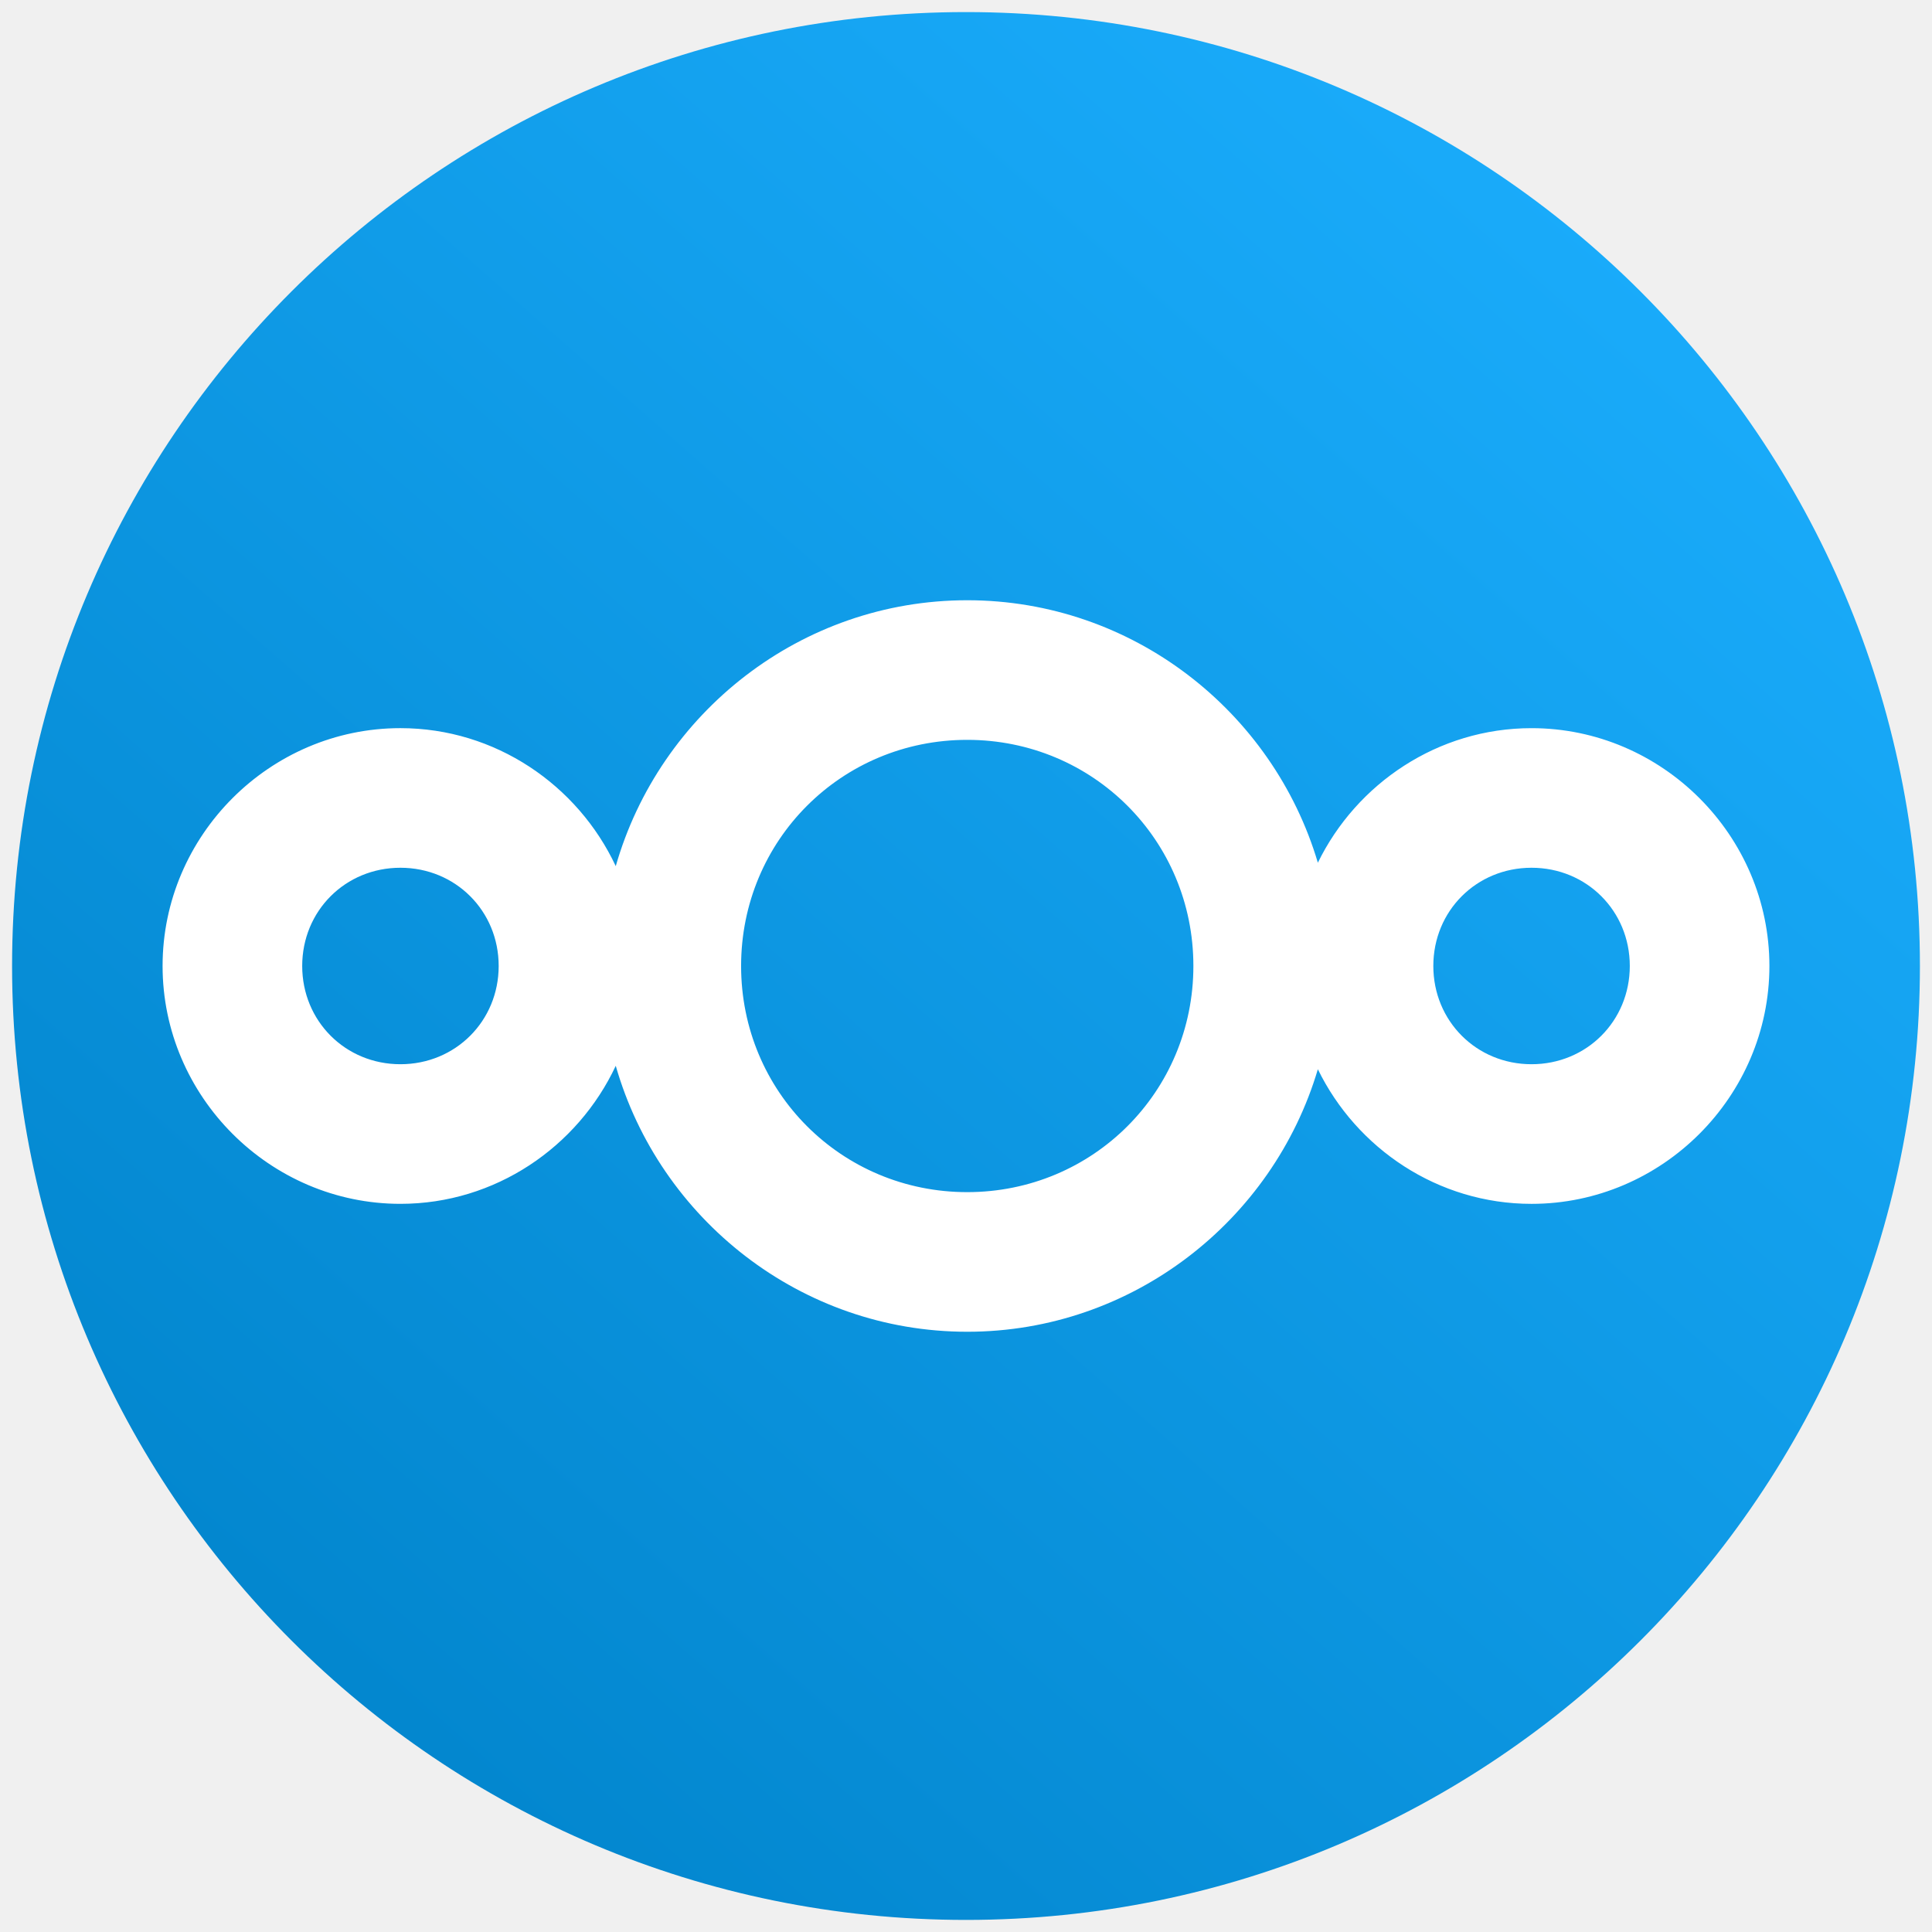
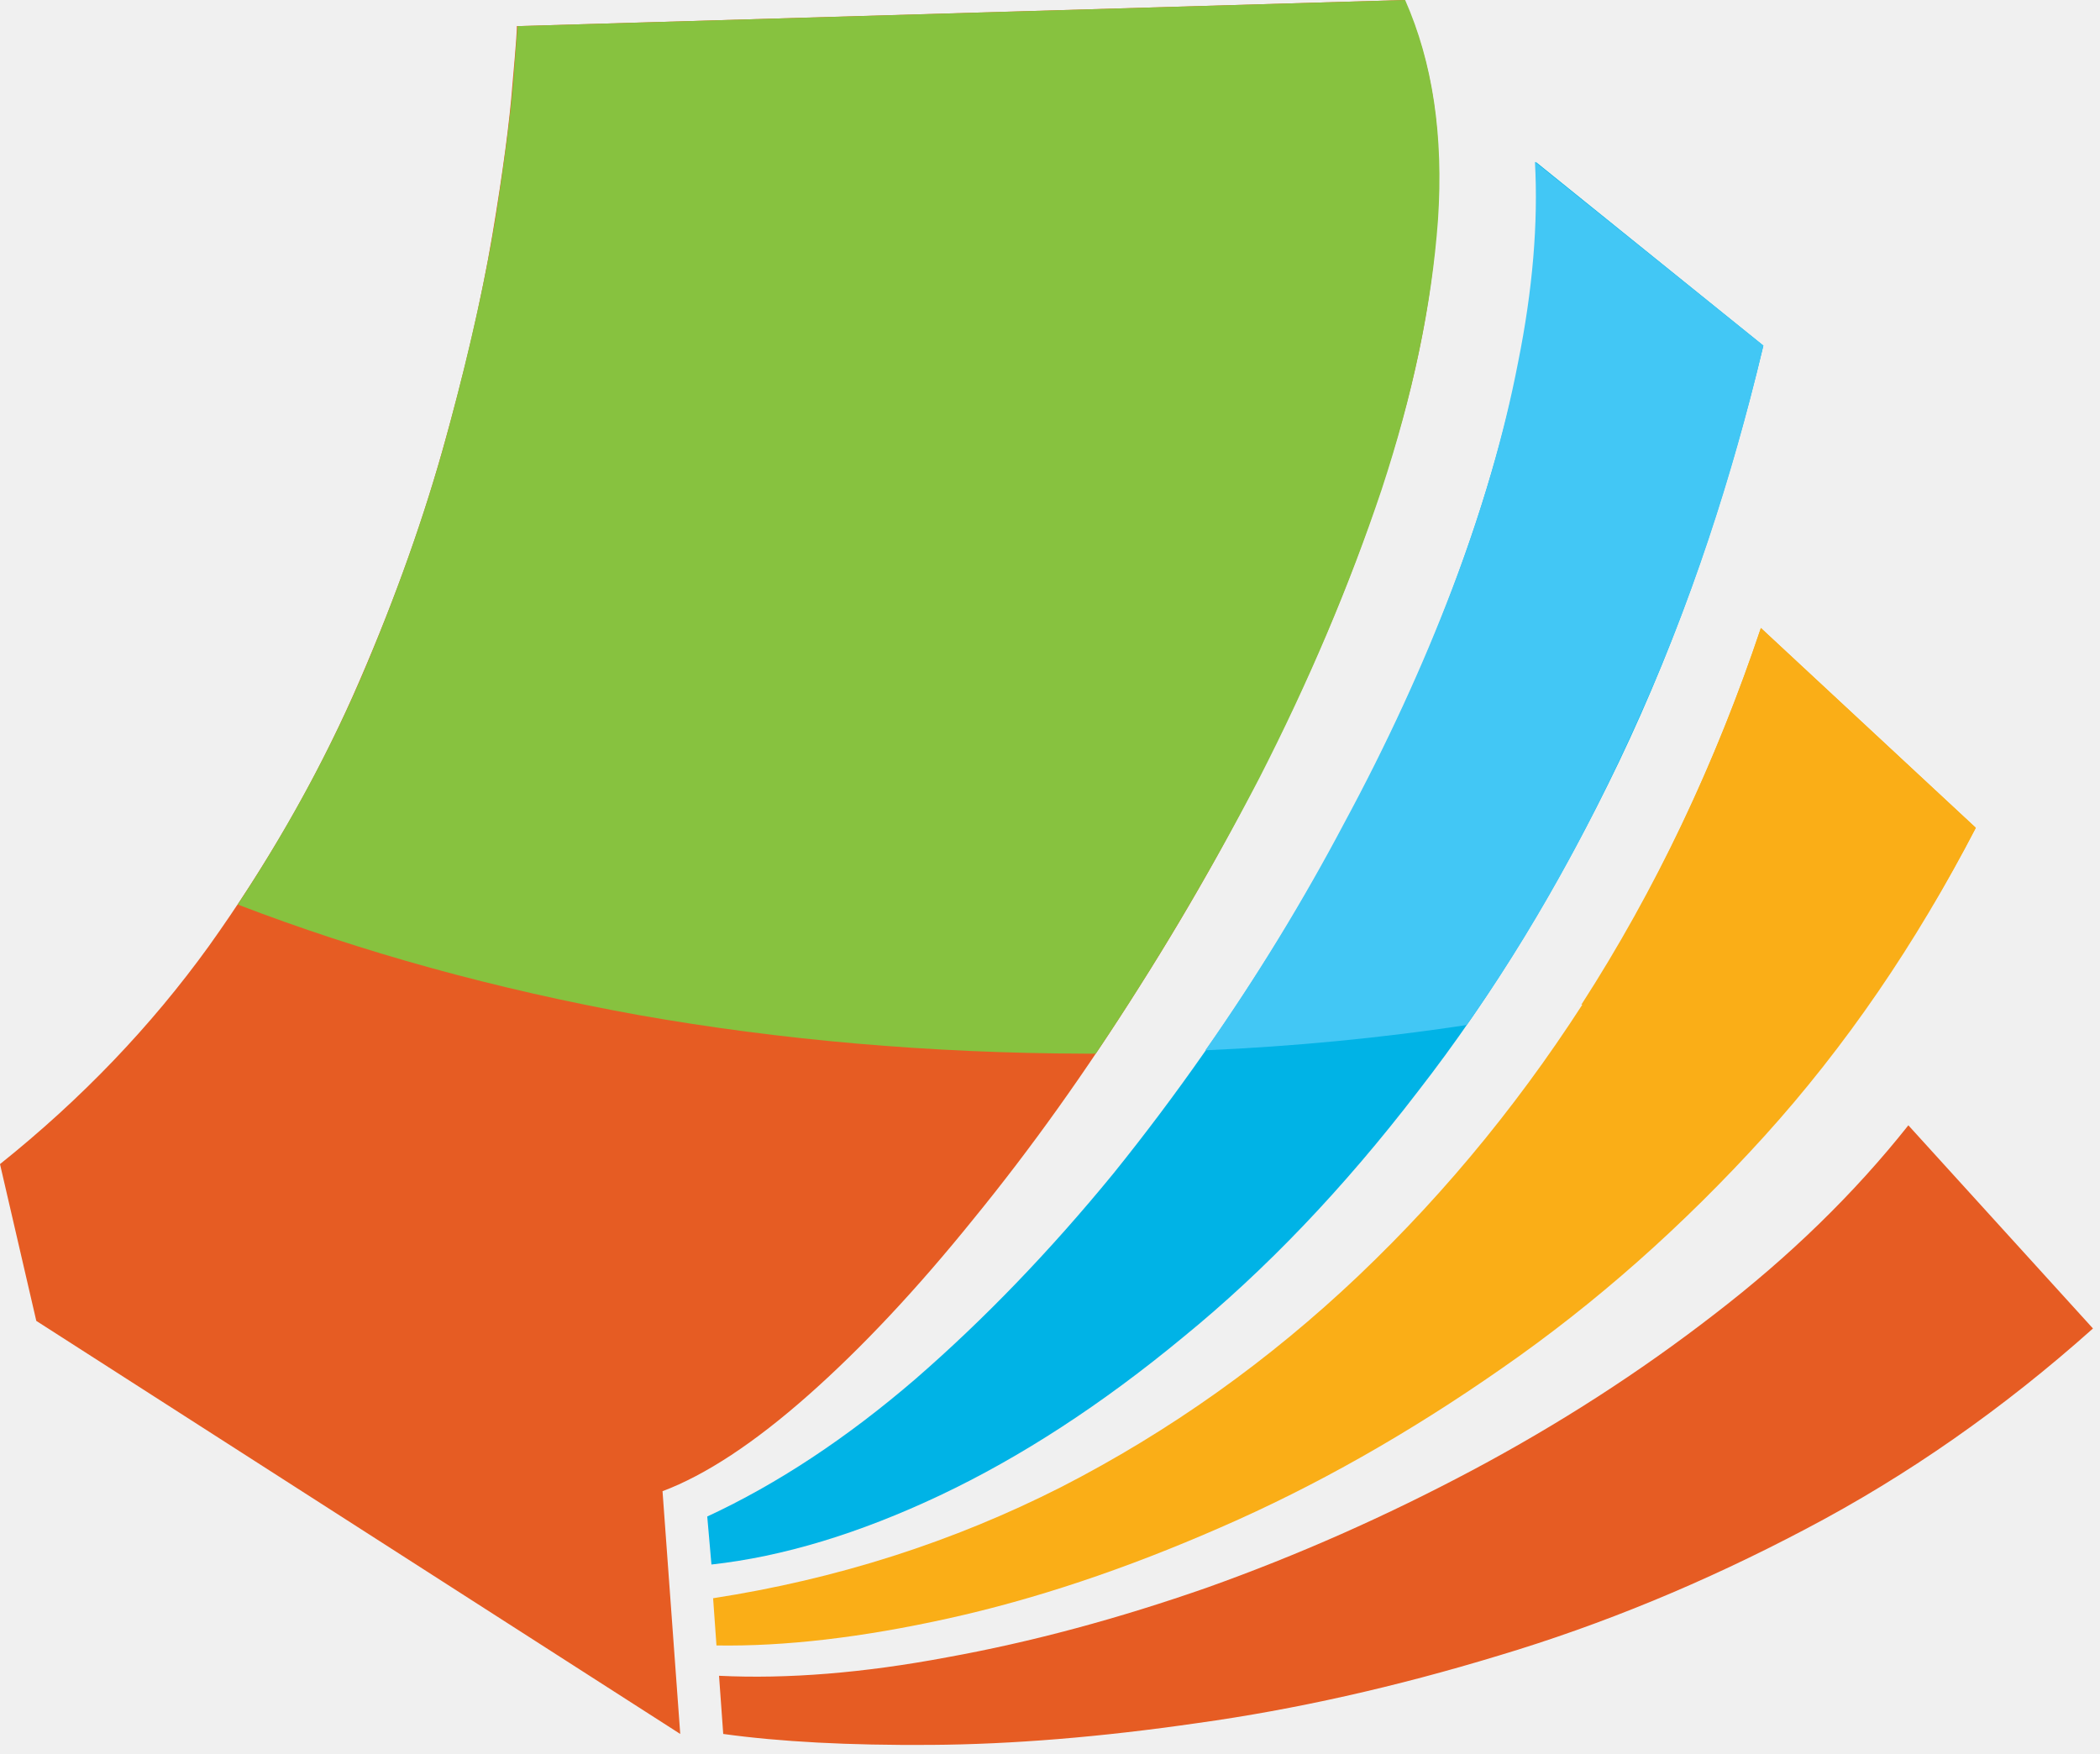
- <svg xmlns="http://www.w3.org/2000/svg" xmlns:xlink="http://www.w3.org/1999/xlink" version="1.1" id="Layer_1" x="0px" y="0px" viewBox="0 0 150 150" enable-background="new 0 0 196.6 72" xml:space="preserve" width="160" height="160">
-   <defs id="defs18">
-     <linearGradient id="linearGradient857">
-       <stop style="stop-color:#0082c9;stop-opacity:1;" offset="0" id="stop853" />
-       <stop style="stop-color:#1cafff;stop-opacity:1" offset="1" id="stop855" />
-     </linearGradient>
-     <clipPath clipPathUnits="userSpaceOnUse" id="clipPath8812">
-       <circle id="circle8814" cx="95.669" cy="95.669" r="79.724" style="fill:#00080d;fill-opacity:1;stroke-width:1" />
-     </clipPath>
-     <linearGradient gradientTransform="matrix(0.9289839,0,0,0.9289839,75.00001,75)" xlink:href="#linearGradient857" id="linearGradient1192" gradientUnits="userSpaceOnUse" x1="18.23" y1="150" x2="150" y2="-7.6293945e-06" />
-   </defs>
-   <circle r="74.062" cy="75" cx="75" id="circle1050" style="opacity:1;fill:url(#linearGradient1192);fill-opacity:1;fill-rule:evenodd;stroke:none;stroke-width:0.093;stroke-miterlimit:4;stroke-dasharray:none;stroke-opacity:1" />
-   <path id="path1052" d="m 75.095,46.603 c -12.931,0 -23.891,8.766 -27.288,20.644 -2.952,-6.3 -9.35,-10.714 -16.719,-10.714 -10.134,0 -18.465,8.331 -18.465,18.465 0,10.134 8.331,18.468 18.465,18.468 7.369,0 13.767,-4.416 16.719,-10.717 3.397,11.878 14.357,20.648 27.288,20.648 12.835,0 23.74,-8.637 27.223,-20.381 3.007,6.158 9.325,10.451 16.59,10.451 10.134,0 18.468,-8.334 18.468,-18.468 0,-10.134 -8.334,-18.465 -18.468,-18.465 -7.264,0 -13.583,4.29 -16.59,10.447 C 98.835,55.237 87.93,46.603 75.095,46.603 Z m 0,10.839 c 9.761,0 17.559,7.794 17.559,17.556 0,9.761 -7.798,17.559 -17.559,17.559 -9.761,0 -17.556,-7.798 -17.556,-17.559 0,-9.761 7.794,-17.556 17.556,-17.556 z m -44.007,9.93 c 4.277,0 7.629,3.349 7.629,7.625 0,4.277 -3.353,7.629 -7.629,7.629 -4.277,0 -7.625,-3.353 -7.625,-7.629 0,-4.277 3.349,-7.625 7.625,-7.625 z m 87.82,0 c 4.277,0 7.629,3.349 7.629,7.625 0,4.277 -3.353,7.629 -7.629,7.629 -4.277,0 -7.625,-3.353 -7.625,-7.629 0,-4.277 3.349,-7.625 7.625,-7.625 z" style="color:#000000;font-style:normal;font-variant:normal;font-weight:normal;font-stretch:normal;font-size:medium;line-height:normal;font-family:sans-serif;text-indent:0;text-align:start;text-decoration:none;text-decoration-line:none;text-decoration-style:solid;text-decoration-color:#000000;letter-spacing:normal;word-spacing:normal;text-transform:none;writing-mode:lr-tb;direction:ltr;baseline-shift:baseline;text-anchor:start;white-space:normal;clip-rule:nonzero;display:inline;overflow:visible;visibility:visible;opacity:1;isolation:auto;mix-blend-mode:normal;color-interpolation:sRGB;color-interpolation-filters:linearRGB;solid-color:#000000;solid-opacity:1;fill:#ffffff;fill-opacity:1;fill-rule:nonzero;stroke:none;stroke-width:6.097;stroke-linecap:butt;stroke-linejoin:miter;stroke-miterlimit:10;stroke-dasharray:none;stroke-dashoffset:0;stroke-opacity:1;color-rendering:auto;image-rendering:auto;shape-rendering:auto;text-rendering:auto;enable-background:accumulate" />
+ <svg xmlns="http://www.w3.org/2000/svg" viewBox="0 0 250.667 209.333" height="209.333" width="250.667" xml:space="preserve" id="svg2" version="1.1">
+   <defs id="defs6" />
+   <g transform="matrix(1.333333,0,0,-1.333333,0,209.3333)" id="g10">
+     <g transform="scale(0.1)" id="g12">
+       <path id="path14" style="fill:#e65c23;fill-opacity:1;fill-rule:evenodd;stroke:none" d="M 647.461,17.77 C 698.281,10.738 760.16,7.461 833.121,7.969 906.051,8.441 985.738,15 1072.3,27.539 c 87,12.109 176.84,32.262 269.42,60.391 92.54,27.691 184.1,65.429 274.65,113.199 91.09,47.781 176.79,107.703 257.34,179.609 L 1708.44,562.621 C 1660.12,501.719 1602.27,445.352 1534.88,393.551 1467.97,341.719 1395.78,295.199 1318.32,253.949 1240.86,212.73 1161.84,177.77 1081.37,149.059 1000.86,120.859 923.121,100 848.199,86.449 773.238,72.34 705.078,66.84 643.711,69.84 l 3.75,-52.07 M 0,527.891 c 72.969,58.359 135.352,123.519 187.191,195.429 51.289,71.91 94.059,146.129 128.278,222.621 33.711,75.969 60.582,149.679 80.703,221.049 20.156,71.45 34.957,135.59 44.566,192.42 9.532,56.92 15.551,102.19 18.09,135.82 3.012,33.75 4.262,50.82 3.793,51.37 l 794.569,23.4 c 23.63,-52.34 33.71,-113.2 30.15,-182.62 -3,-69.92 -16.56,-144.41 -40.74,-223.4 -24.14,-78.98 -55.82,-159.21 -95.08,-240.699 -39.22,-81.48 -83,-160.23 -131.29,-236.172 C 972.422,611.129 922.891,541.68 871.559,478.832 820.82,415.941 771.449,363.359 723.711,321.129 675.352,278.359 631.879,249.691 593.121,235.078 L 608.98,17.77 32.5,387.539 0,527.891" />
+       <path id="path16" style="fill:#faae17;fill-opacity:1;fill-rule:evenodd;stroke:none" d="m 641.41,96.988 c 60.891,-0.969 130.039,7.032 207.5,24.184 77.539,17.109 158.79,44.258 243.79,81.488 84.49,36.719 168.47,84.219 252.03,142.57 83.51,57.93 161.68,127.071 234.68,207.54 72.47,80 135.59,172.07 189.42,276.179 L 1576.41,1007.81 C 1538.12,893.629 1488.87,787.461 1428.48,689.379 1367.58,591.801 1296.91,504.73 1216.45,428.238 1135.98,351.801 1047.19,288.672 950.078,238.828 853.012,189.57 749.102,156.371 638.398,139.262 l 3.012,-42.274" />
+       <path id="path18" style="fill:#00b3e6;fill-opacity:1;fill-rule:evenodd;stroke:none" d="m 636.91,169.449 c 63.871,7.031 132.07,27.66 204.461,61.84 72.457,34.262 145.149,81.52 218.119,141.91 73.4,59.852 143.4,133.051 209.77,219.61 66.91,86.019 127.03,184.57 180.35,295.742 53.32,111.719 96.33,235.709 129.02,372.069 l -203.75,164.46 c 3.56,-62.89 -3.51,-132.03 -21.09,-207.5 -17.62,-75.98 -43.56,-154.46 -77.74,-235.471 -34.72,-80.468 -75.7,-160.16 -123,-239.14 C 1105.23,663.949 1053.2,589.488 996.84,519.57 940,450.121 880.859,388.75 819.488,335.469 758.121,282.66 696.02,241.602 633.16,212.422 l 3.75,-42.973" />
+       <path id="path20" style="fill:#faae17;fill-opacity:1;fill-rule:evenodd;stroke:none" d="m 1576.41,1007.81 192.42,-178.861 c -12.11,-23.168 -24.69,-45.789 -37.74,-67.898 -98.63,-37.731 -203.75,-67.93 -315.47,-90.539 66.45,103.078 119.97,215.578 160.79,337.298" />
+       <path id="path22" style="fill:#42c7f5;fill-opacity:1;fill-rule:evenodd;stroke:none" d="m 1313.01,652.379 c 57.34,81.492 108.71,173.051 153.98,274.691 45.74,101.09 83.01,212.27 111.64,333.55 l -204.49,164.46 c 3.01,-54.81 -2.03,-114.69 -15.12,-179.57 -12.54,-64.89 -32.18,-132.35 -58.82,-202.27 -26.65,-69.92 -58.87,-139.799 -96.61,-209.72 -37.22,-70.469 -78.71,-138.36 -124.53,-203.75 80,3.511 158.01,11.089 233.95,22.609" />
+       <path id="path24" style="fill:#87c23f;fill-opacity:1;fill-rule:evenodd;stroke:none" d="m 463.359,1546.6 c 0,-0.55 -1.289,-16.64 -3.75,-48.28 -2.539,-31.21 -8.089,-73.75 -16.64,-127.58 -9.059,-53.83 -22.617,-114.41 -40.739,-181.79 -18.089,-67.93 -42.5,-138.64 -73.21,-212.071 C 298.359,903.441 259.609,831.211 212.809,760.27 324.02,717.539 443.52,684.57 571.25,661.41 c 127.77,-22.621 261.09,-34.18 399.922,-34.648 3.558,0 6.797,0 9.808,0 52.81,78.468 101.64,160.699 146.44,246.718 44.26,86.52 80.7,172.54 109.42,258.08 28.12,85.47 44.96,166.02 50.5,241.49 5.08,75.47 -4.76,141.05 -29.41,196.95 l -794.571,-23.4" />
+     </g>
+   </g>
</svg>
